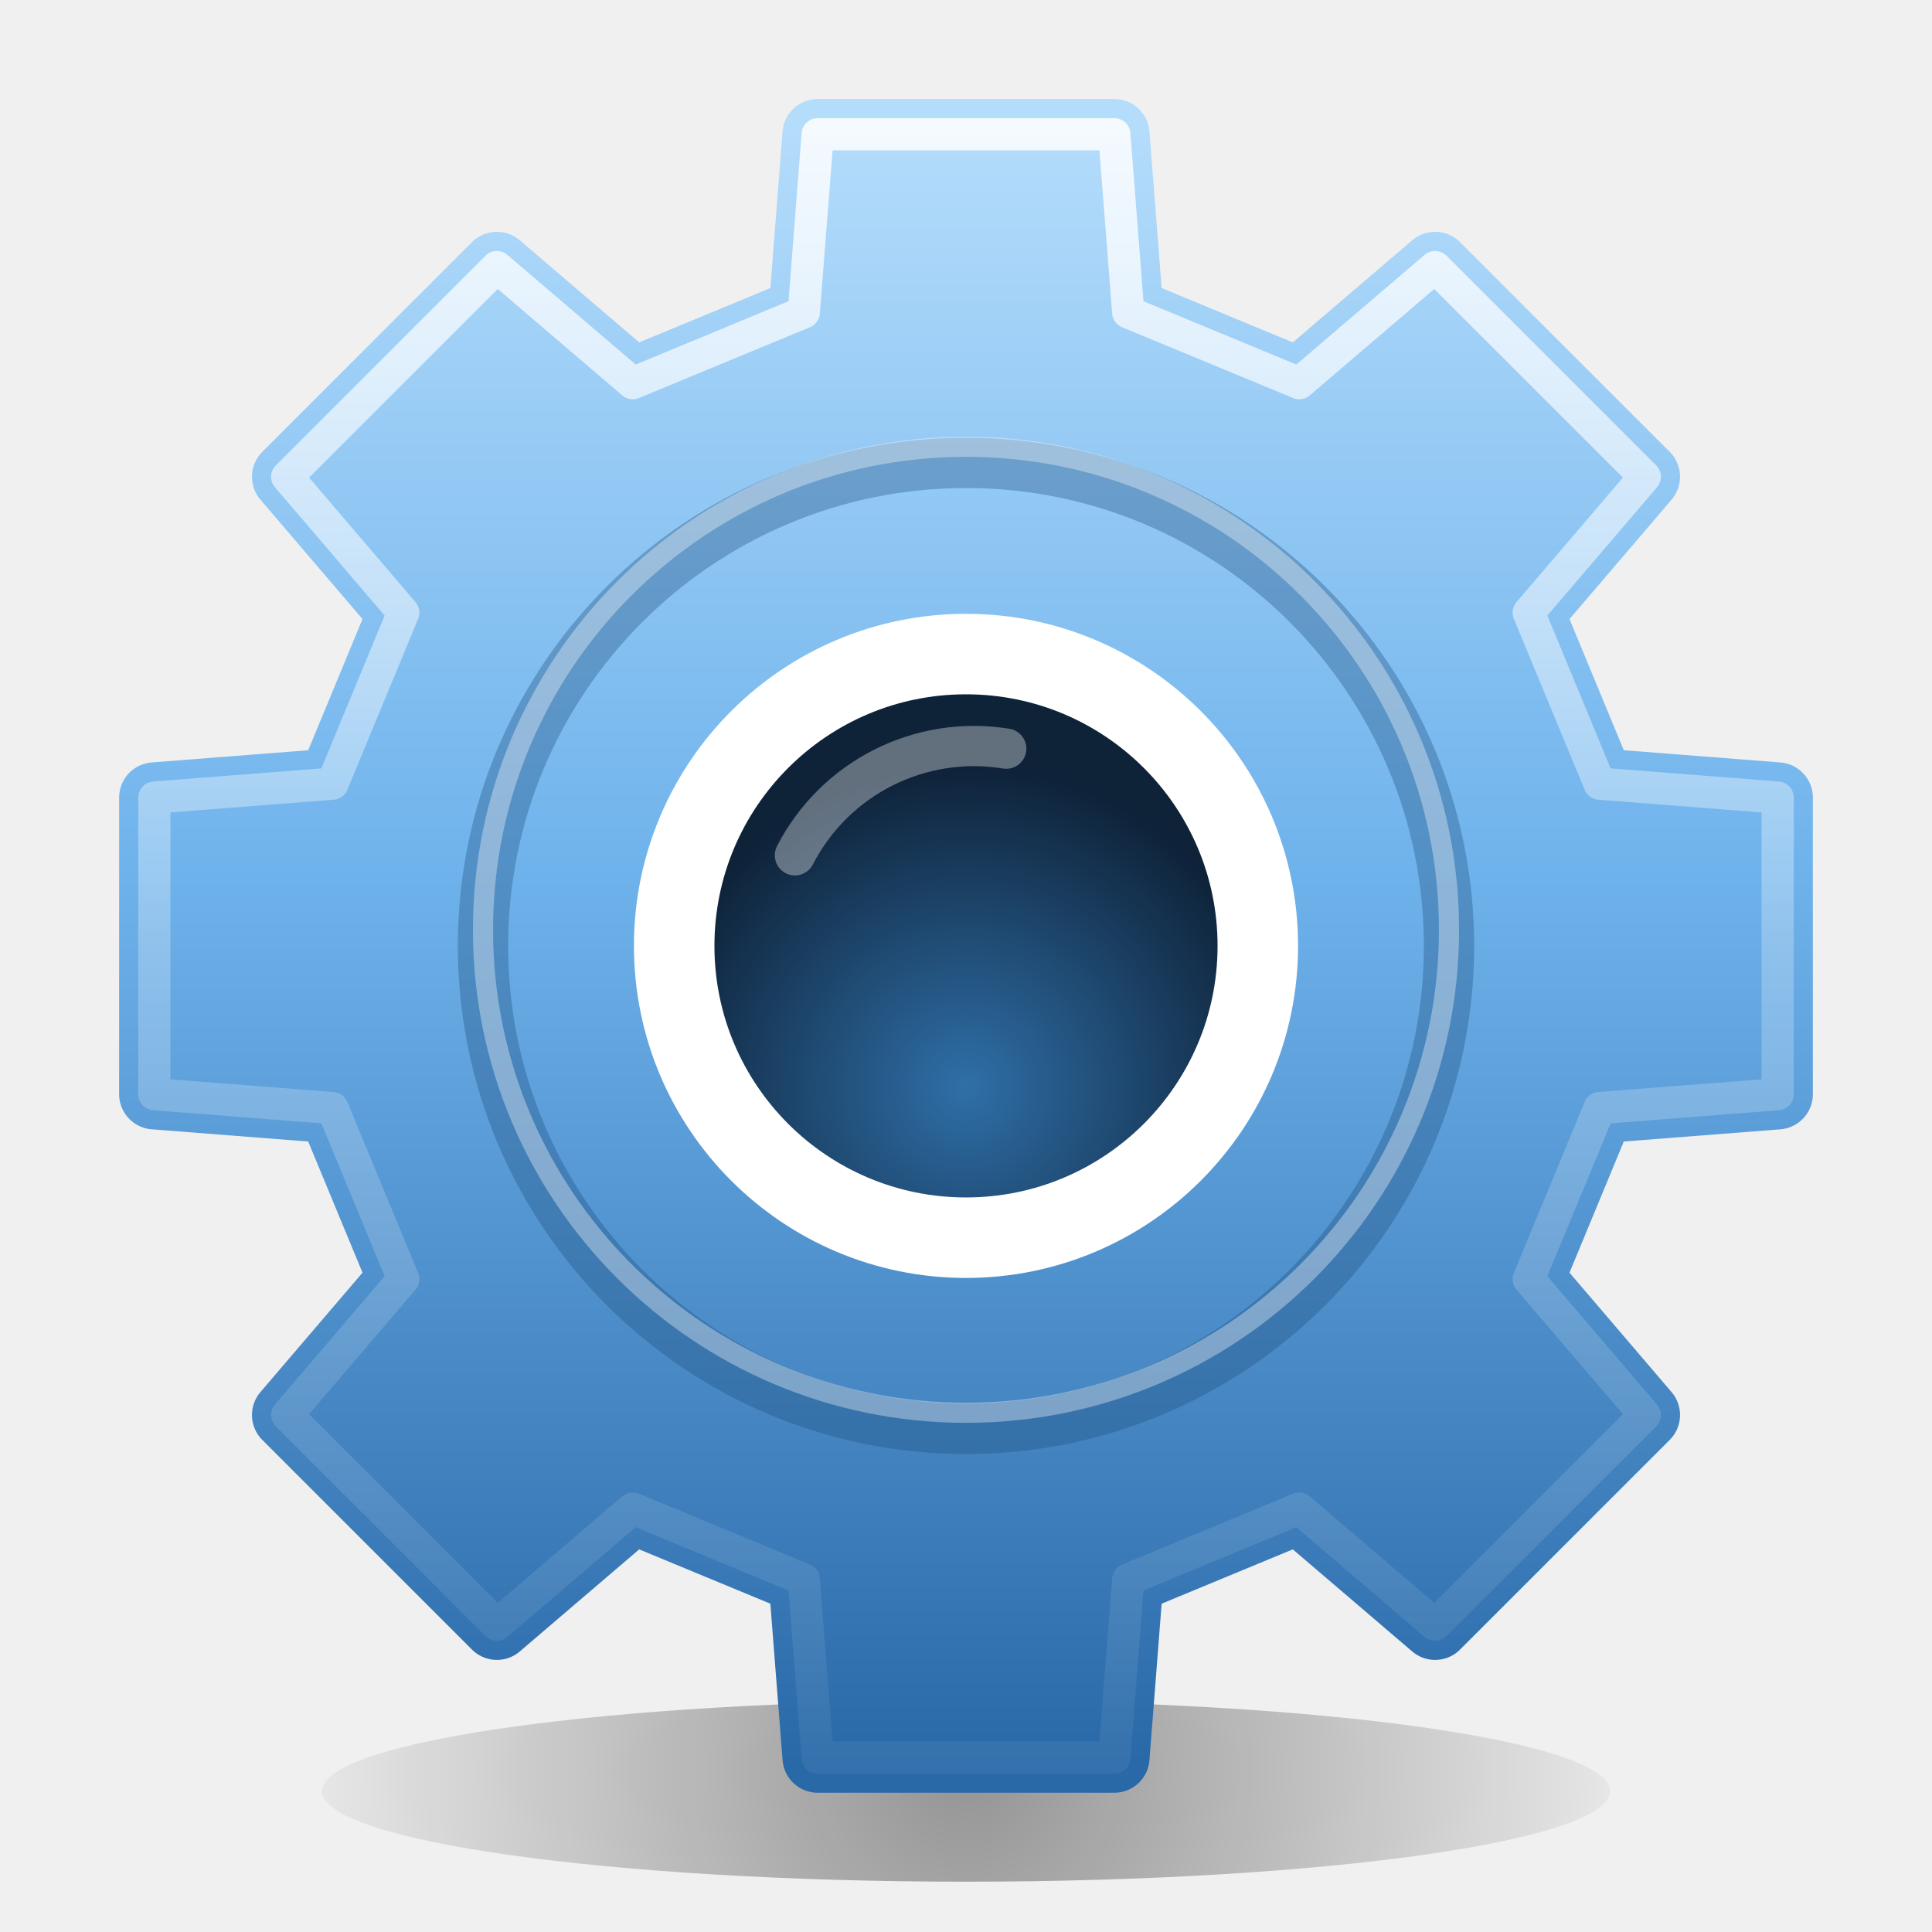
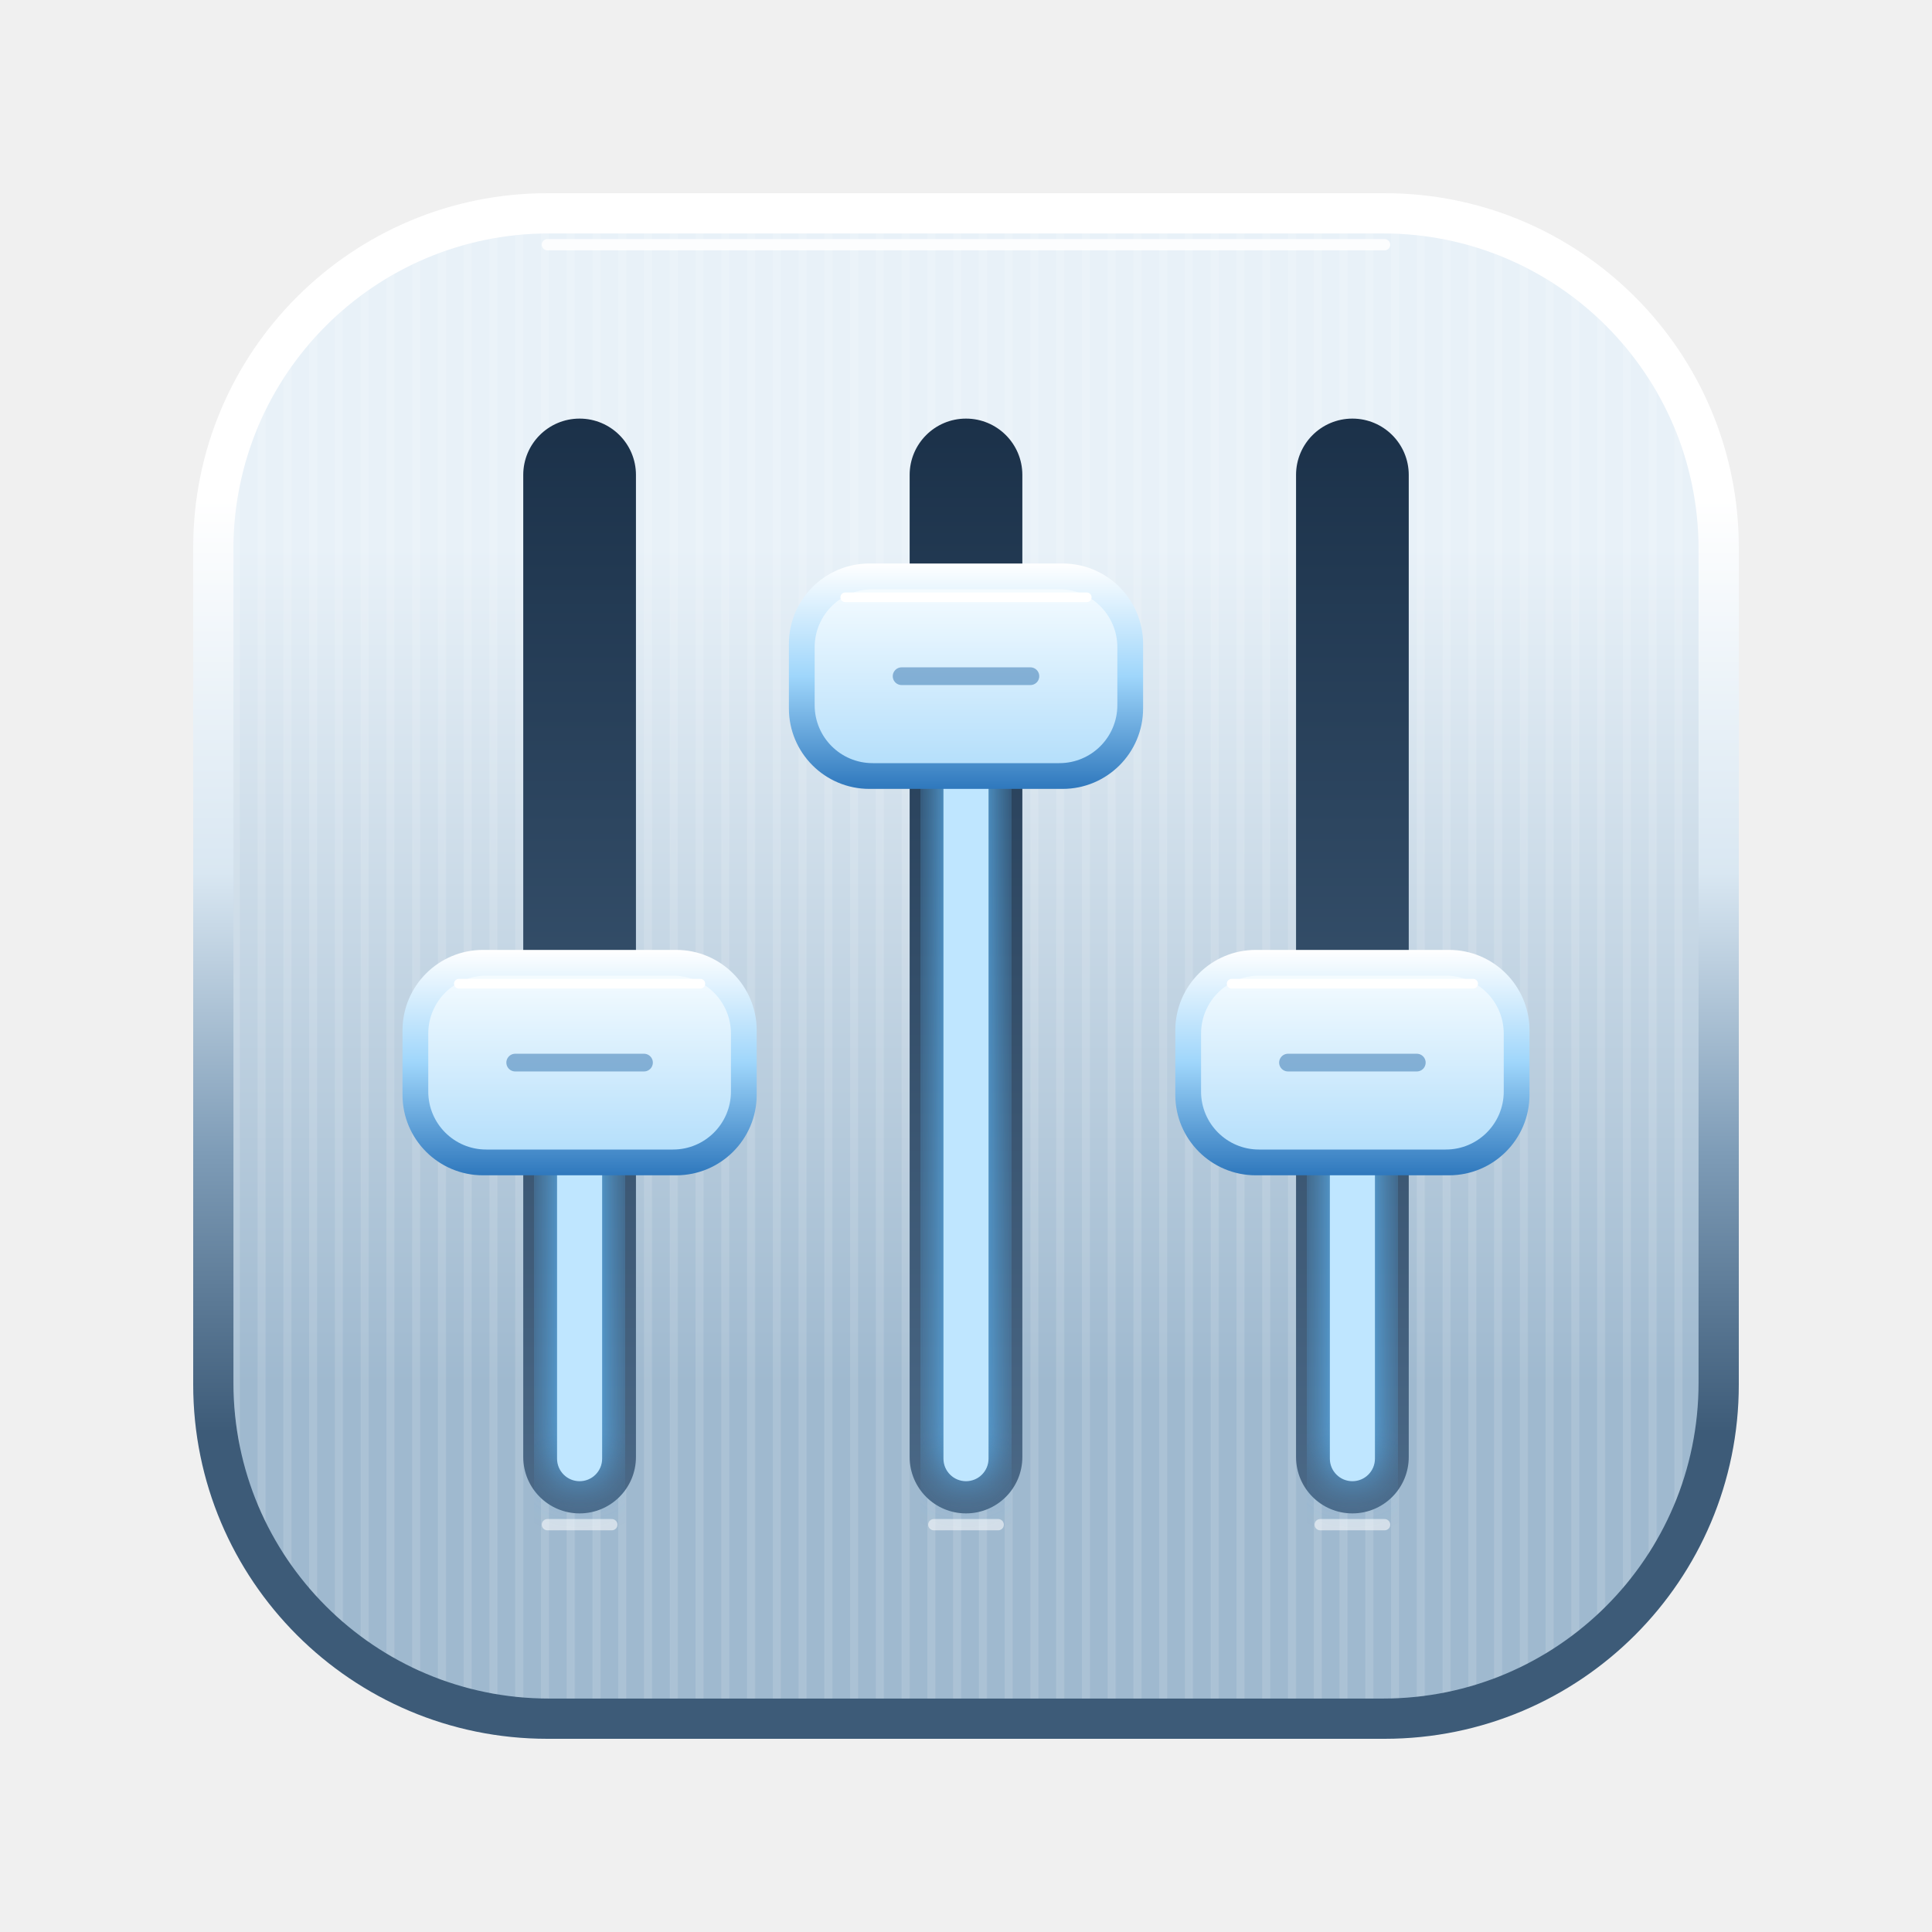
- <svg xmlns="http://www.w3.org/2000/svg" viewBox="0 0 96 96" width="96" height="96">
+ <svg xmlns="http://www.w3.org/2000/svg" viewBox="0 0 120 120" width="96" height="96">
  <defs>
-     <linearGradient id="g" x1="0" y1="0" x2="0" y2="1">
-       <stop offset="0" stop-color="#b4dcfb" stop-opacity="1" />
-       <stop offset="0.45" stop-color="#6fb3ec" stop-opacity="1" />
-       <stop offset="1" stop-color="#2a69a8" stop-opacity="1" />
+     <linearGradient id="gchD" gradientUnits="userSpaceOnUse" x1="60" y1="31" x2="60" y2="89">
+       <stop offset="0" stop-color="#ffffff" />
+       <stop offset="0.4" stop-color="#d9e7f2" />
+       <stop offset="0.7" stop-color="#7e9cb7" />
+       <stop offset="1" stop-color="#3d5b78" />
    </linearGradient>
-     <linearGradient id="rim" x1="0" y1="0" x2="0" y2="1">
-       <stop offset="0" stop-color="#ffffff" stop-opacity="0.85" />
-       <stop offset="0.5" stop-color="#ffffff" stop-opacity="0.25" />
-       <stop offset="1" stop-color="#ffffff" stop-opacity="0.05" />
+     <linearGradient id="gfaceD" gradientUnits="userSpaceOnUse" x1="60" y1="34" x2="60" y2="86">
+       <stop offset="0" stop-color="#e8f1f8" />
+       <stop offset="1" stop-color="#9fb9cf" />
    </linearGradient>
-     <radialGradient id="sh" cx="48" cy="88" r="36" gradientUnits="userSpaceOnUse">
-       <stop offset="0" stop-color="#000000" stop-opacity="0.38" />
-       <stop offset="1" stop-color="#000000" stop-opacity="0" />
-     </radialGradient>
-     <radialGradient id="hub" cx="48" cy="54" r="16" gradientUnits="userSpaceOnUse">
-       <stop offset="0" stop-color="#2f6fa8" stop-opacity="1" />
-       <stop offset="1" stop-color="#0e2238" stop-opacity="1" />
-     </radialGradient>
+     <pattern id="brush" width="1.6" height="4" patternUnits="userSpaceOnUse">
+       <rect width="0.5" height="4" fill="#ffffff" opacity="0.13" />
+     </pattern>
+     <clipPath id="plateClip">
+       <rect x="14.5" y="14.5" width="91" height="91" rx="19.6" />
+     </clipPath>
+     <linearGradient id="groove" gradientUnits="userSpaceOnUse" x1="60" y1="26" x2="60" y2="94">
+       <stop offset="0" stop-color="#1b3149" />
+       <stop offset="1" stop-color="#4b6987" />
+     </linearGradient>
+     <filter id="soft2" x="-20%" y="-20%" width="140%" height="140%">
+       <feGaussianBlur stdDeviation="1.4" />
+     </filter>
+     <linearGradient id="knobCh" x1="0" y1="0" x2="0" y2="1">
+       <stop offset="0" stop-color="#ffffff" />
+       <stop offset="0.5" stop-color="#9fd6fb" />
+       <stop offset="1" stop-color="#2f78bd" />
+     </linearGradient>
+     <linearGradient id="knobFace" x1="0" y1="0" x2="0" y2="1">
+       <stop offset="0" stop-color="#f4fbff" />
+       <stop offset="1" stop-color="#b5dffb" />
+     </linearGradient>
  </defs>
-   <ellipse cx="48" cy="89" rx="32" ry="4.5" fill="url(#sh)" />
-   <path d="M39.94 15.52 L40.63 6.67 L55.37 6.67 L56.06 15.52 L64.56 19.04 L71.31 13.27 L81.73 23.69 L75.96 30.44 L79.48 38.94 L88.33 39.63 L88.33 54.37 L79.48 55.06 L75.96 63.56 L81.73 70.31 L71.31 80.73 L64.56 74.96 L56.06 78.48 L55.37 87.33 L40.63 87.33 L39.94 78.48 L31.44 74.96 L24.69 80.73 L14.27 70.31 L20.04 63.56 L16.52 55.06 L7.67 54.37 L7.67 39.63 L16.52 38.94 L20.04 30.44 L14.27 23.69 L24.69 13.27 L31.44 19.04 Z" fill="url(#g)" stroke="url(#g)" stroke-width="3.5" stroke-linejoin="round" />
-   <path d="M39.94 15.52 L40.63 6.67 L55.37 6.67 L56.06 15.52 L64.56 19.04 L71.31 13.27 L81.73 23.69 L75.96 30.44 L79.48 38.94 L88.33 39.63 L88.33 54.37 L79.48 55.06 L75.96 63.56 L81.73 70.31 L71.31 80.73 L64.56 74.96 L56.06 78.48 L55.37 87.33 L40.63 87.33 L39.94 78.48 L31.44 74.96 L24.69 80.73 L14.27 70.31 L20.04 63.56 L16.52 55.06 L7.67 54.37 L7.67 39.63 L16.52 38.94 L20.04 30.44 L14.27 23.69 L24.69 13.27 L31.44 19.04 Z" fill="none" stroke="url(#rim)" stroke-width="1.6" stroke-linejoin="round" />
-   <circle cx="48" cy="47" r="24" fill="none" stroke="#1d4f80" stroke-opacity="0.35" stroke-width="2.5" />
-   <circle cx="48" cy="46.2" r="24" fill="none" stroke="#ffffff" stroke-opacity="0.35" stroke-width="1" />
-   <circle cx="48" cy="47" r="14.5" fill="url(#hub)" />
-   <circle cx="48" cy="47" r="14.5" fill="none" stroke="#ffffff" stroke-width="4" />
-   <path d="M39.5 42.5 A10 10 0 0 1 50 37.2" fill="none" stroke="#ffffff" stroke-opacity="0.35" stroke-width="2" stroke-linecap="round" />
+   <rect x="12" y="12" width="96" height="96" rx="22" fill="url(#gchD)" />
+   <rect x="14.5" y="14.5" width="91" height="91" rx="19.6" fill="url(#gfaceD)" />
+   <rect x="14.5" y="14.5" width="91" height="91" fill="url(#brush)" clip-path="url(#plateClip)" />
+   <path d="M34 15.2H86" stroke="#ffffff" stroke-opacity="0.85" stroke-width="0.7" stroke-linecap="round" />
+   <rect x="32.5" y="26" width="7" height="68" rx="3.5" fill="url(#groove)" />
+   <path d="M34 94.7H38" stroke="#ffffff" stroke-opacity="0.55" stroke-width="0.7" stroke-linecap="round" />
+   <rect x="34" y="66" width="4" height="26" rx="2" fill="#5aaeea" filter="url(#soft2)" />
+   <rect x="34.6" y="66" width="2.8" height="26" rx="1.4" fill="#bfe6ff" />
+   <g transform="translate(25 59)">
+     <rect width="22" height="14" rx="5" fill="url(#knobCh)" />
+     <rect x="1.6" y="1.6" width="18.8" height="10.8" rx="3.6" fill="url(#knobFace)" />
+     <path d="M7 7H15" stroke="#1f64a6" stroke-opacity="0.45" stroke-width="1.1" stroke-linecap="round" />
+     <path d="M3.5 2.1H18.5" stroke="#ffffff" stroke-width="0.6" stroke-linecap="round" />
+   </g>
+   <rect x="56.5" y="26" width="7" height="68" rx="3.5" fill="url(#groove)" />
+   <path d="M58 94.7H62" stroke="#ffffff" stroke-opacity="0.55" stroke-width="0.7" stroke-linecap="round" />
+   <rect x="58" y="42" width="4" height="50" rx="2" fill="#5aaeea" filter="url(#soft2)" />
+   <rect x="58.6" y="42" width="2.8" height="50" rx="1.4" fill="#bfe6ff" />
+   <g transform="translate(49 35)">
+     <rect width="22" height="14" rx="5" fill="url(#knobCh)" />
+     <rect x="1.6" y="1.6" width="18.8" height="10.8" rx="3.6" fill="url(#knobFace)" />
+     <path d="M7 7H15" stroke="#1f64a6" stroke-opacity="0.45" stroke-width="1.1" stroke-linecap="round" />
+     <path d="M3.5 2.1H18.5" stroke="#ffffff" stroke-width="0.6" stroke-linecap="round" />
+   </g>
+   <rect x="80.5" y="26" width="7" height="68" rx="3.5" fill="url(#groove)" />
+   <path d="M82 94.7H86" stroke="#ffffff" stroke-opacity="0.55" stroke-width="0.7" stroke-linecap="round" />
+   <rect x="82" y="66" width="4" height="26" rx="2" fill="#5aaeea" filter="url(#soft2)" />
+   <rect x="82.6" y="66" width="2.8" height="26" rx="1.4" fill="#bfe6ff" />
+   <g transform="translate(73 59)">
+     <rect width="22" height="14" rx="5" fill="url(#knobCh)" />
+     <rect x="1.6" y="1.6" width="18.8" height="10.8" rx="3.6" fill="url(#knobFace)" />
+     <path d="M7 7H15" stroke="#1f64a6" stroke-opacity="0.45" stroke-width="1.1" stroke-linecap="round" />
+     <path d="M3.5 2.1H18.5" stroke="#ffffff" stroke-width="0.6" stroke-linecap="round" />
+   </g>
</svg>
